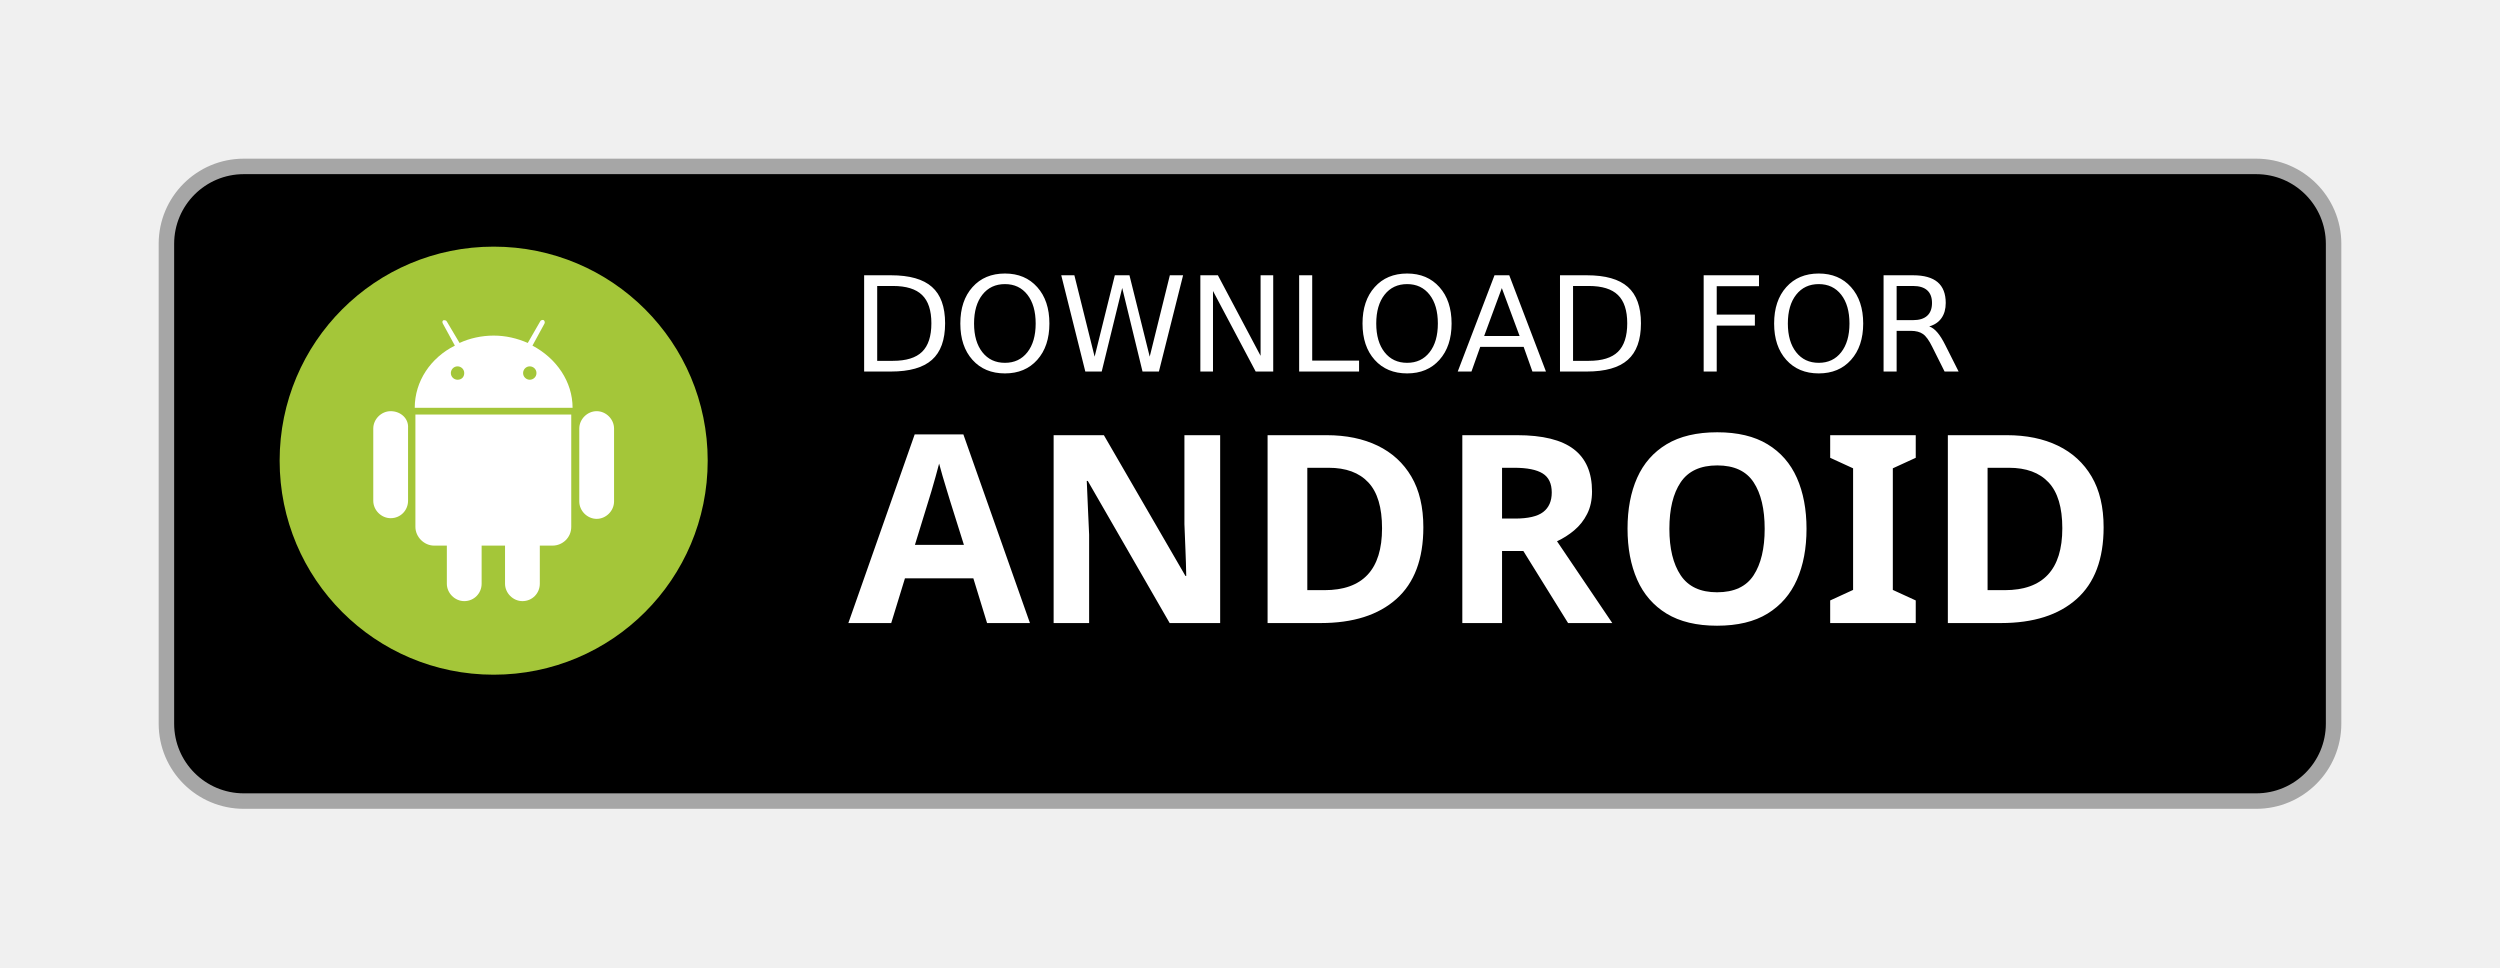
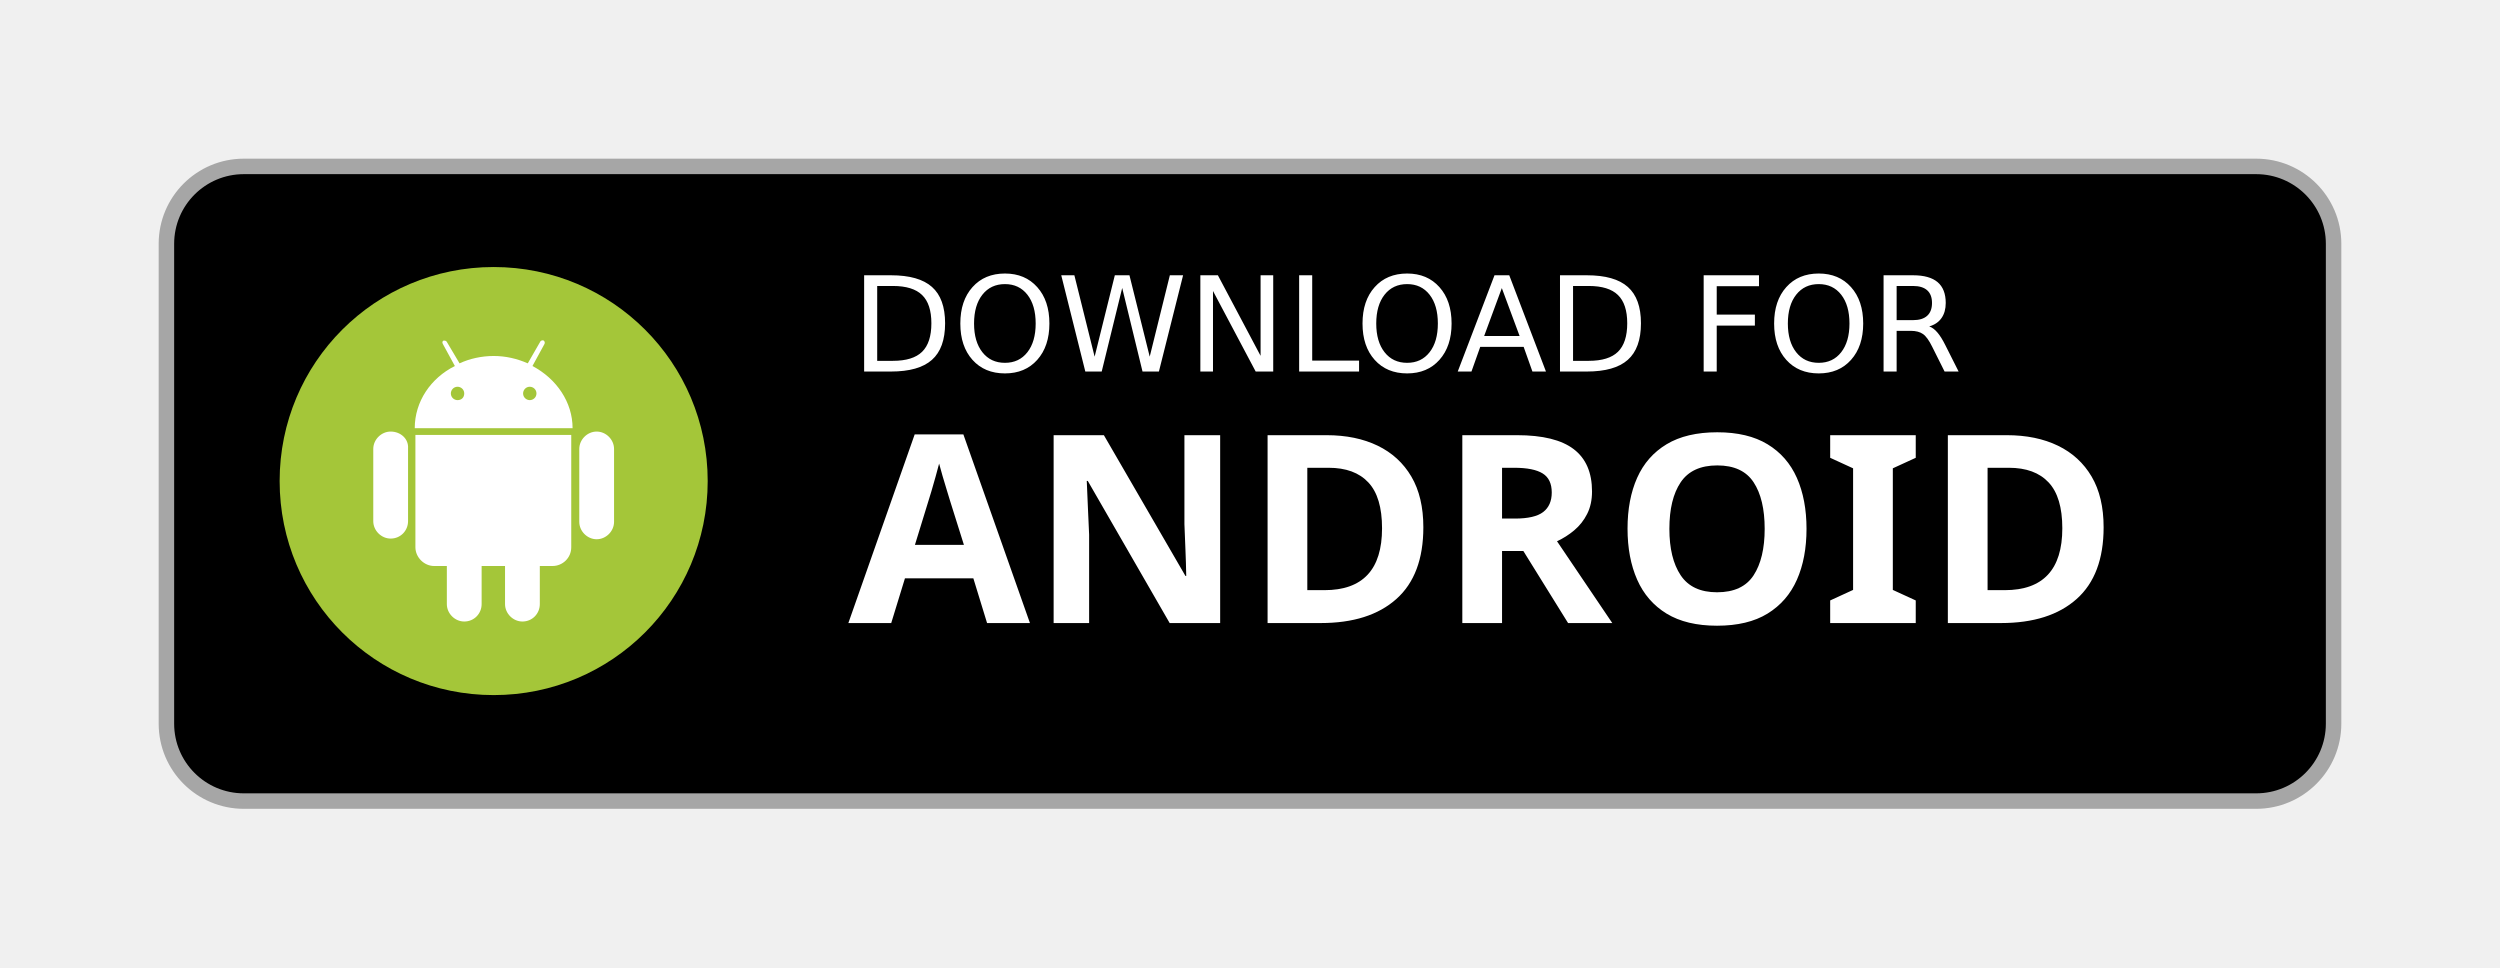
- <svg xmlns="http://www.w3.org/2000/svg" xmlns:xlink="http://www.w3.org/1999/xlink" id="svg82" version="1.1" height="250" width="646">
+ <svg xmlns="http://www.w3.org/2000/svg" xmlns:xlink="http://www.w3.org/1999/xlink" width="646" height="250" version="1.1" id="svg82">
  <defs id="defs8">
    <linearGradient id="a">
-       <stop id="stop2" stop-opacity=".098" stop-color="#fff" offset="0" />
-       <stop id="stop4" stop-opacity="0" stop-color="#fff" offset="1" />
+       <stop offset="0" stop-color="#fff" stop-opacity=".098" id="stop2" />
+       <stop offset="1" stop-color="#fff" stop-opacity="0" id="stop4" />
    </linearGradient>
-     <radialGradient gradientUnits="userSpaceOnUse" gradientTransform="matrix(0,1.96105,-1.97781,0,337.507,154.763)" r="59.662" fy="-12.89" fx="113" cy="-12.89" cx="113" id="b" xlink:href="#a" />
+     <radialGradient xlink:href="#a" id="b" cx="113" cy="-12.89" fx="113" fy="-12.89" r="59.662" gradientTransform="matrix(0,1.96105,-1.97781,0,337.507,154.763)" gradientUnits="userSpaceOnUse" />
  </defs>
-   <g id="g80" transform="translate(-289 -312.362)">
-     <rect id="rect10" stroke-width="4" stroke="#a6a6a6" overflow="visible" color="#000" ry="20" rx="20" y="355.362" x="332" height="164" width="560" style="marker:none" />
-     <text id="text14" fill="#ffffff" overflow="visible" word-spacing="0" letter-spacing="0" font-family="'DejaVu Sans'" font-size="12.395px" font-weight="400" color="#000000" style="line-height:100%;-inkscape-font-specification:'DejaVu Sans';marker:none" x="508.951" y="408.367">
-       <tspan id="tspan12" font-size="34.125px" style="-inkscape-font-specification:'DejaVu Sans'" x="508.951" y="408.367">DOWNLOAD FOR</tspan>
+   <g transform="translate(-289 -312.362)" id="g80">
+     <rect style="marker:none" width="560" height="164" x="332" y="355.362" rx="20" ry="20" color="#000" overflow="visible" stroke="#a6a6a6" stroke-width="4" id="rect10" />
+     <text y="408.367" x="508.951" style="line-height:100%;-inkscape-font-specification:'DejaVu Sans';marker:none" color="#000000" font-weight="400" font-size="12.395px" font-family="'DejaVu Sans'" letter-spacing="0" word-spacing="0" overflow="visible" fill="#ffffff" id="text14">
+       <tspan y="408.367" x="508.951" style="-inkscape-font-specification:'DejaVu Sans'" font-size="34.125px" id="tspan12">DOWNLOAD FOR</tspan>
    </text>
-     <text id="text18" fill="#ffffff" overflow="visible" word-spacing="0" letter-spacing="0" font-family="Rokkitt" font-size="29.709px" font-weight="700" color="#000000" y="473.361" x="508.213" style="font-size:68px;line-height:100%;-inkscape-font-specification:'Rokkitt Bold';text-align:start;marker:none">
-       <tspan id="tspan16" font-family="'Roboto Slab'" font-size="95px" style="font-style:normal;font-variant:normal;font-weight:bold;font-stretch:normal;font-size:68px;line-height:100%;font-family:Gubbi;-inkscape-font-specification:'Gubbi Bold';text-align:start" y="473.361" x="508.213">ANDROID</tspan>
+     <text style="font-size:68px;line-height:100%;-inkscape-font-specification:'Rokkitt Bold';text-align:start;marker:none" x="508.213" y="473.361" color="#000000" font-weight="700" font-size="29.709px" font-family="Rokkitt" letter-spacing="0" word-spacing="0" overflow="visible" fill="#ffffff" id="text18">
+       <tspan x="508.213" y="473.361" style="font-style:normal;font-variant:normal;font-weight:bold;font-stretch:normal;font-size:68px;line-height:100%;font-family:Gubbi;-inkscape-font-specification:'Gubbi Bold';text-align:start" font-size="95px" font-family="'Roboto Slab'" id="tspan16">ANDROID</tspan>
    </text>
-     <g id="g38" transform="matrix(1.728301,0,0,1.728301,361.2569,376.093)">
+     <g transform="matrix(1.728301,0,0,1.728301,361.2569,381.362)" id="g38">
      <g id="g30">
        <g id="g28">
-           <path id="path26" d="M 32,0 C 49.7,0 64,14.3 64,32 64,49.7 49.7,64 32,64 14.3,64 0,49.7 0,32 0,14.3 14.3,0 32,0 Z" fill="#a4c639" />
+           <path fill="#a4c639" d="M 32,0 C 49.7,0 64,14.3 64,32 64,49.7 49.7,64 32,64 14.3,64 0,49.7 0,32 0,14.3 14.3,0 32,0 Z" id="path26" />
        </g>
      </g>
      <g id="g36">
        <g id="g34">
-           <path id="path32" d="m 16.6,24.6 c -1.4,0 -2.6,1.2 -2.6,2.6 L 14,38 c 0,1.4 1.2,2.6 2.6,2.6 1.5,0 2.6,-1.2 2.6,-2.6 V 27.1 c 0.1,-1.4 -1.1,-2.5 -2.6,-2.5 m 21.2,-9.8 1.8,-3.3 c 0.1,-0.2 0,-0.4 -0.1,-0.5 -0.2,-0.1 -0.4,0 -0.5,0.1 l -1.9,3.3 c -1.6,-0.7 -3.3,-1.1 -5.1,-1.1 -1.8,0 -3.6,0.4 -5.1,1.1 L 25,11.2 C 24.9,11 24.7,11 24.5,11 c -0.2,0.1 -0.2,0.3 -0.1,0.5 l 1.8,3.3 c -3.6,1.8 -6,5.3 -6,9.3 h 23.6 c 0,-3.9 -2.4,-7.4 -6,-9.3 m -11.2,5.1 c -0.5,0 -1,-0.4 -1,-1 0,-0.5 0.4,-1 1,-1 0.5,0 1,0.4 1,1 0,0.6 -0.4,1 -1,1 m 10.8,0 c -0.5,0 -1,-0.4 -1,-1 0,-0.5 0.4,-1 1,-1 0.5,0 1,0.4 1,1 0,0.6 -0.5,1 -1,1 m -17.1,5.2 v 16.8 c 0,1.5 1.3,2.8 2.8,2.8 H 25 v 5.7 c 0,1.4 1.2,2.6 2.6,2.6 1.5,0 2.6,-1.2 2.6,-2.6 v -5.7 h 3.5 v 5.7 c 0,1.4 1.2,2.6 2.6,2.6 1.5,0 2.6,-1.2 2.6,-2.6 v -5.7 h 1.9 c 1.5,0 2.8,-1.2 2.8,-2.8 V 25.1 Z M 50,27.2 c 0,-1.4 -1.2,-2.6 -2.6,-2.6 -1.4,0 -2.6,1.2 -2.6,2.6 v 10.9 c 0,1.4 1.2,2.6 2.6,2.6 1.4,0 2.6,-1.2 2.6,-2.6 z" fill="#ffffff" />
+           <path fill="#ffffff" d="m 16.6,24.6 c -1.4,0 -2.6,1.2 -2.6,2.6 L 14,38 c 0,1.4 1.2,2.6 2.6,2.6 1.5,0 2.6,-1.2 2.6,-2.6 V 27.1 c 0.1,-1.4 -1.1,-2.5 -2.6,-2.5 m 21.2,-9.8 1.8,-3.3 c 0.1,-0.2 0,-0.4 -0.1,-0.5 -0.2,-0.1 -0.4,0 -0.5,0.1 l -1.9,3.3 c -1.6,-0.7 -3.3,-1.1 -5.1,-1.1 -1.8,0 -3.6,0.4 -5.1,1.1 L 25,11.2 C 24.9,11 24.7,11 24.5,11 c -0.2,0.1 -0.2,0.3 -0.1,0.5 l 1.8,3.3 c -3.6,1.8 -6,5.3 -6,9.3 h 23.6 c 0,-3.9 -2.4,-7.4 -6,-9.3 m -11.2,5.1 c -0.5,0 -1,-0.4 -1,-1 0,-0.5 0.4,-1 1,-1 0.5,0 1,0.4 1,1 0,0.6 -0.4,1 -1,1 m 10.8,0 c -0.5,0 -1,-0.4 -1,-1 0,-0.5 0.4,-1 1,-1 0.5,0 1,0.4 1,1 0,0.6 -0.5,1 -1,1 m -17.1,5.2 v 16.8 c 0,1.5 1.3,2.8 2.8,2.8 H 25 v 5.7 c 0,1.4 1.2,2.6 2.6,2.6 1.5,0 2.6,-1.2 2.6,-2.6 v -5.7 h 3.5 v 5.7 c 0,1.4 1.2,2.6 2.6,2.6 1.5,0 2.6,-1.2 2.6,-2.6 v -5.7 h 1.9 c 1.5,0 2.8,-1.2 2.8,-2.8 V 25.1 Z M 50,27.2 c 0,-1.4 -1.2,-2.6 -2.6,-2.6 -1.4,0 -2.6,1.2 -2.6,2.6 v 10.9 c 0,1.4 1.2,2.6 2.6,2.6 1.4,0 2.6,-1.2 2.6,-2.6 z" id="path32" />
        </g>
      </g>
    </g>
  </g>
</svg>
